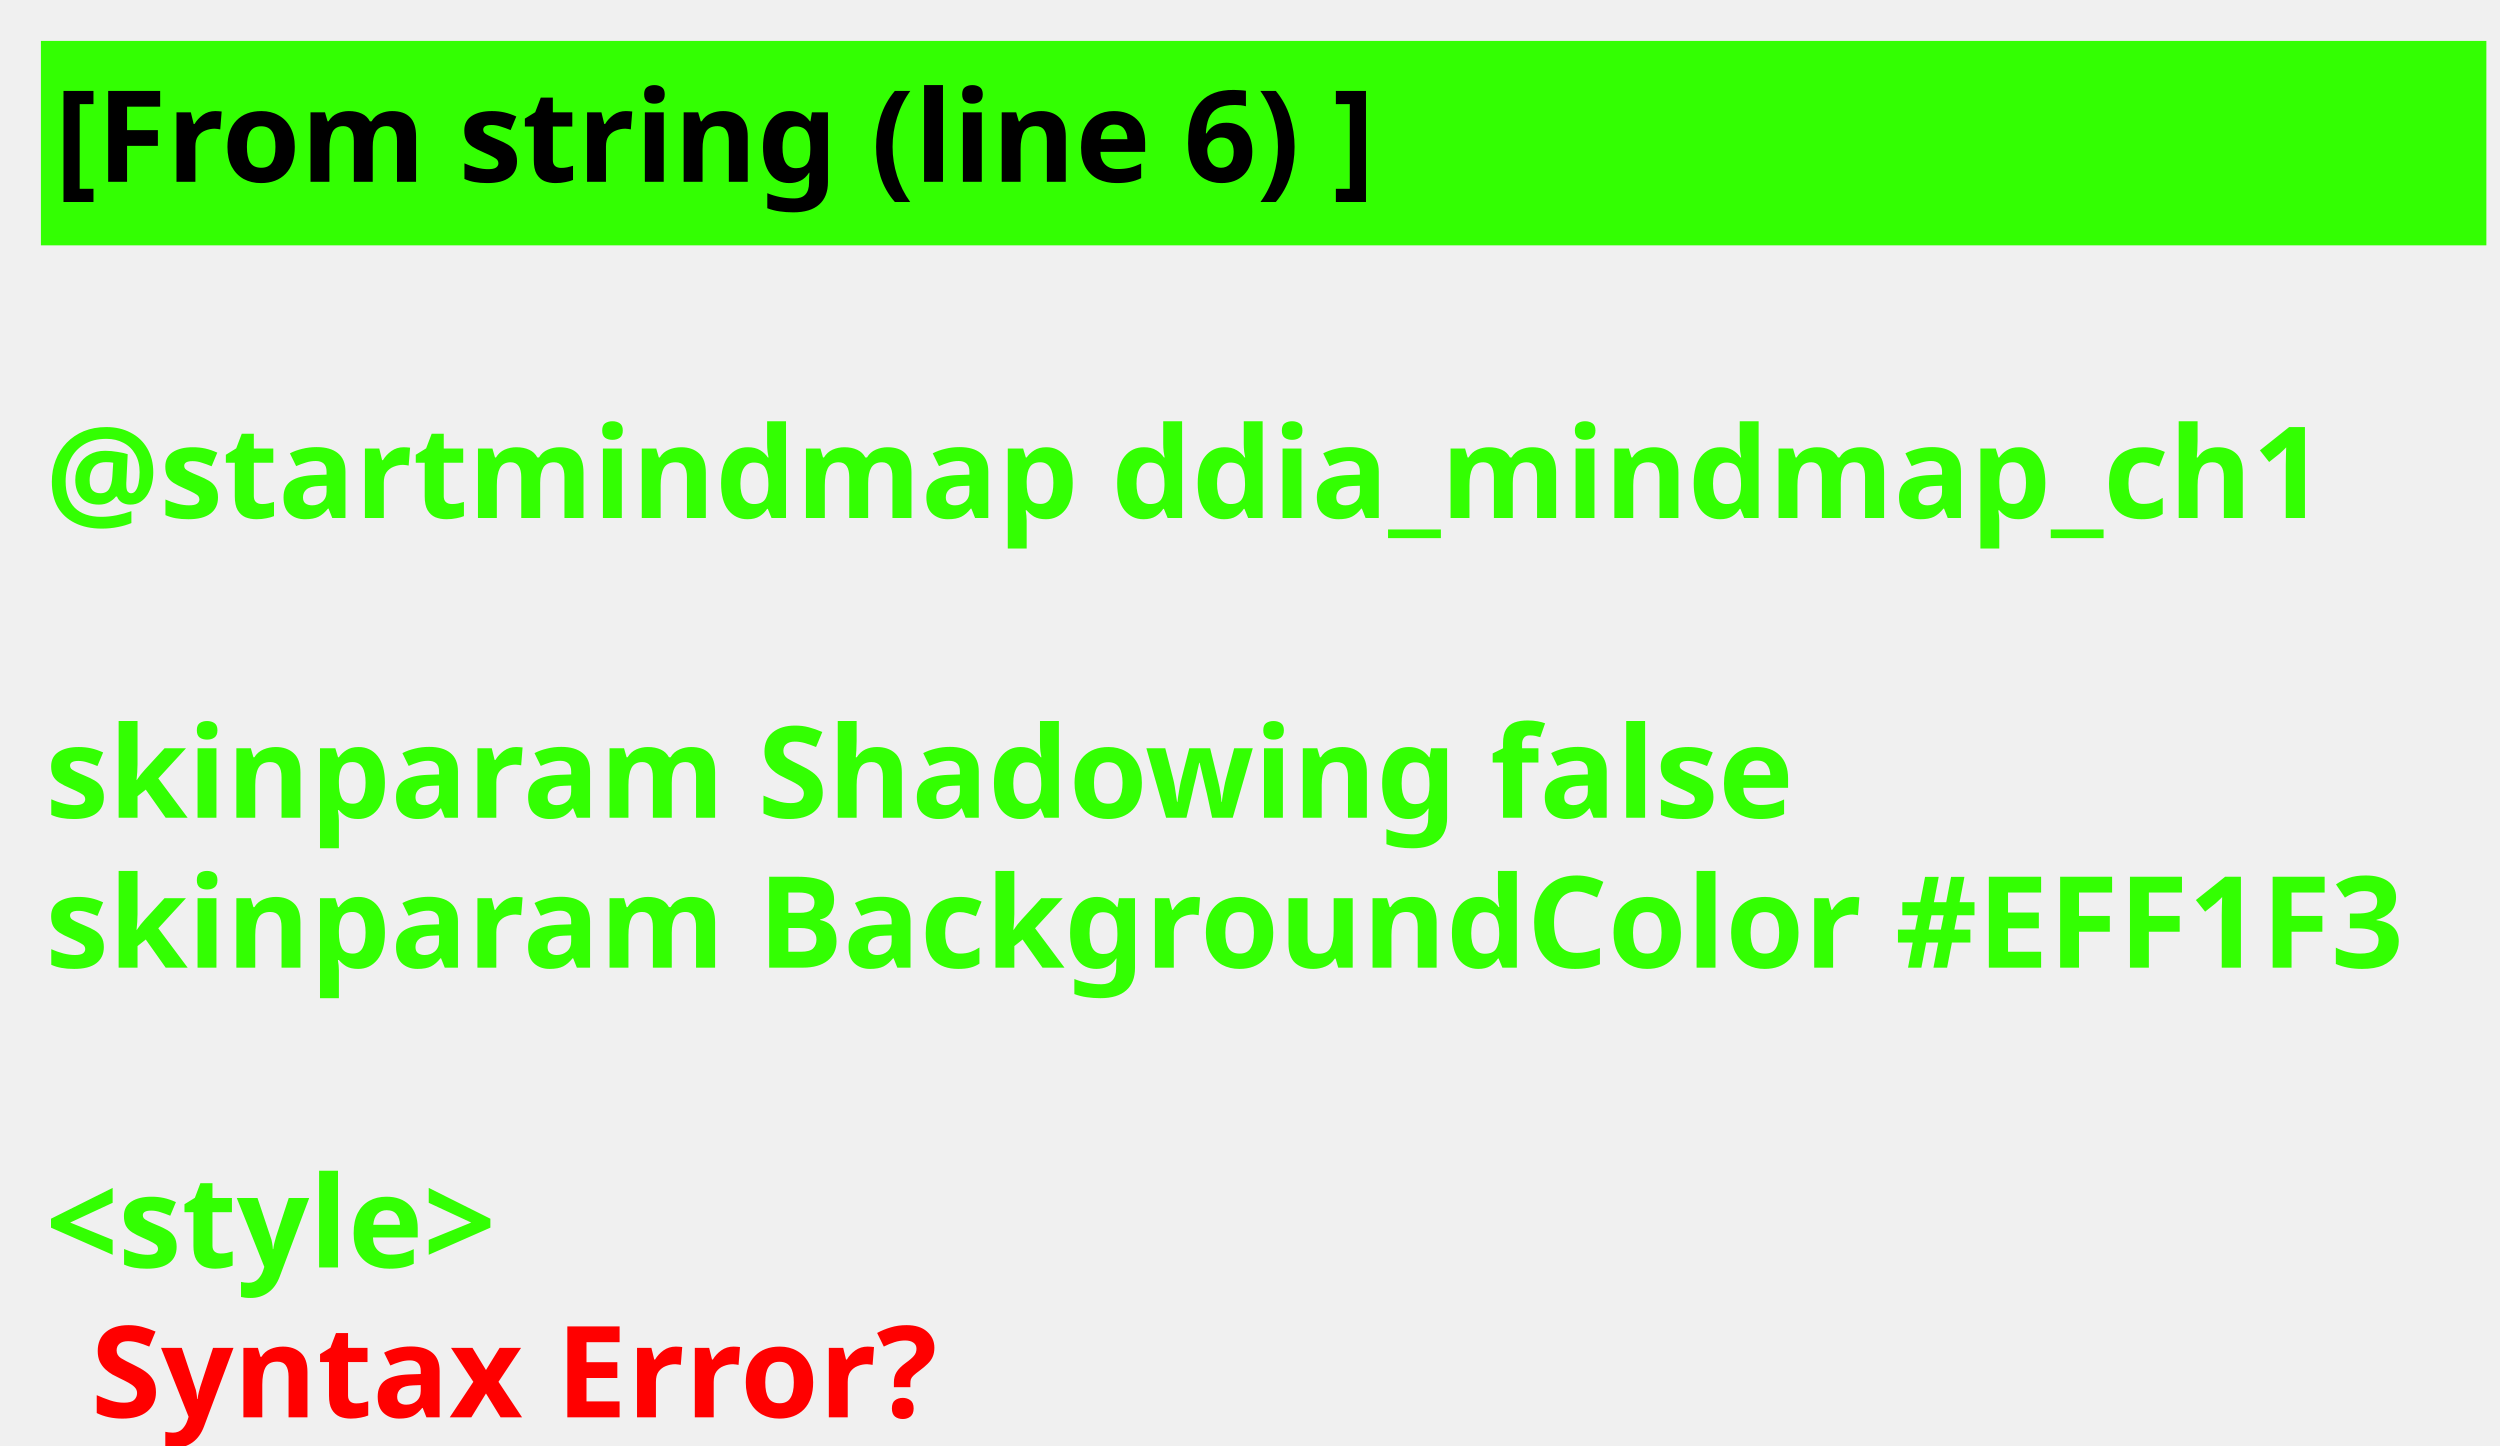
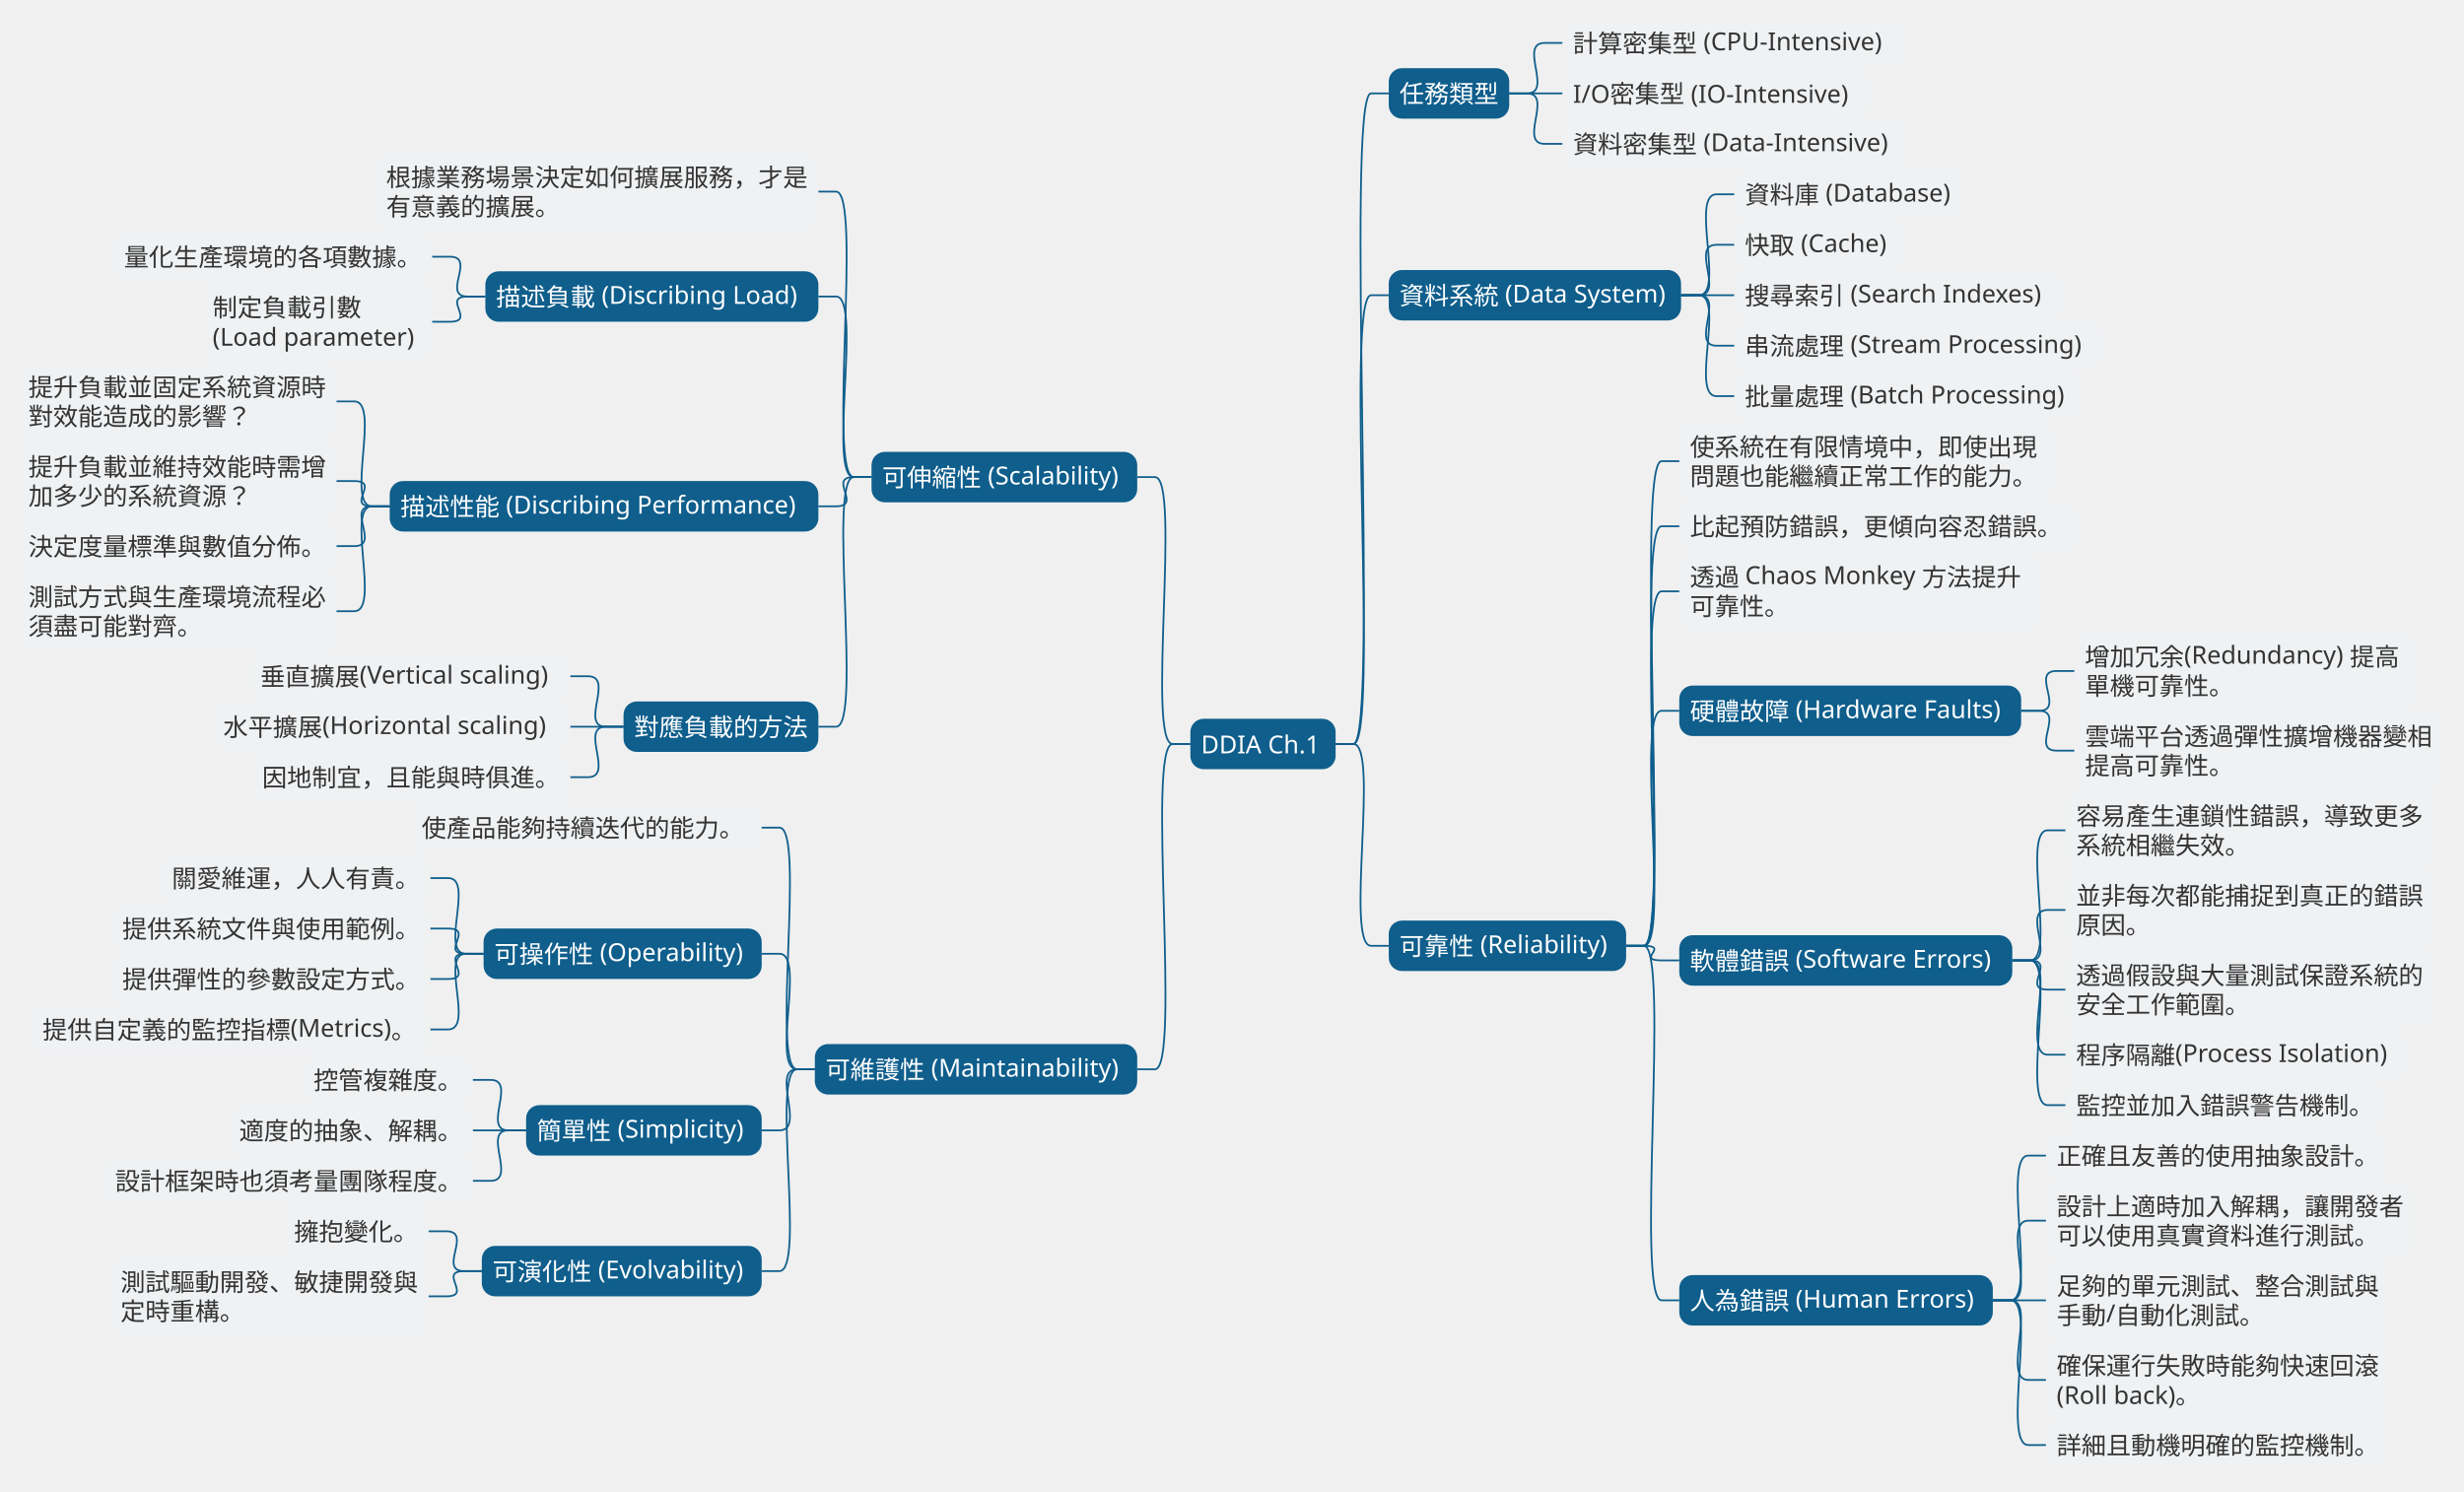
- <svg xmlns="http://www.w3.org/2000/svg" contentScriptType="application/ecmascript" contentStyleType="text/css" height="159px" preserveAspectRatio="none" style="width:275px;height:159px;background:#000000;" version="1.1" viewBox="0 0 275 159" width="275px" zoomAndPan="magnify">
+ <svg xmlns="http://www.w3.org/2000/svg" contentScriptType="application/ecmascript" contentStyleType="text/css" height="842px" preserveAspectRatio="none" style="width:1391px;height:842px;background:#EFF1F3;" version="1.1" viewBox="0 0 1391 842" width="1391px" zoomAndPan="magnify">
  <defs />
  <g>
-     <rect fill="#33FF02" height="21.488" style="stroke: #33FF02; stroke-width: 1.0;" width="268" x="5" y="5" />
-     <text fill="#000000" font-family="sans-serif" font-size="14" font-weight="bold" lengthAdjust="spacingAndGlyphs" textLength="156" x="6" y="20">[From string (line 6) ]</text>
-     <text fill="#33FF02" font-family="sans-serif" font-size="14" font-weight="bold" lengthAdjust="spacingAndGlyphs" textLength="0" x="10" y="40.488" />
-     <text fill="#33FF02" font-family="sans-serif" font-size="14" font-weight="bold" lengthAdjust="spacingAndGlyphs" textLength="257" x="5" y="56.977">@startmindmap ddia_mindmap_ch1</text>
-     <text fill="#33FF02" font-family="sans-serif" font-size="14" font-weight="bold" lengthAdjust="spacingAndGlyphs" textLength="0" x="10" y="73.465" />
-     <text fill="#33FF02" font-family="sans-serif" font-size="14" font-weight="bold" lengthAdjust="spacingAndGlyphs" textLength="199" x="5" y="89.953">skinparam Shadowing false</text>
-     <text fill="#33FF02" font-family="sans-serif" font-size="14" font-weight="bold" lengthAdjust="spacingAndGlyphs" textLength="268" x="5" y="106.441">skinparam BackgroundColor #EFF1F3</text>
-     <text fill="#33FF02" font-family="sans-serif" font-size="14" font-weight="bold" lengthAdjust="spacingAndGlyphs" textLength="0" x="10" y="122.93" />
-     <text fill="#33FF02" font-family="sans-serif" font-size="14" font-weight="bold" lengthAdjust="spacingAndGlyphs" textLength="57" x="5" y="139.418">&lt;style&gt;</text>
-     <text fill="#FF0000" font-family="sans-serif" font-size="14" font-weight="bold" lengthAdjust="spacingAndGlyphs" textLength="94" x="10" y="155.906">Syntax Error?</text>
+     <rect fill="#0F5E8C" height="28.488" rx="7.5" ry="7.5" style="stroke:#A80036;stroke-width:0.0;" width="82" x="672" y="405.812" />
+     <text fill="#FFFFFF" font-family="sans-serif" font-size="14" lengthAdjust="spacing" textLength="70" x="678" y="425.348">DDIA Ch.1</text>
+     <rect fill="#0F5E8C" height="28.488" rx="7.5" ry="7.5" style="stroke:#A80036;stroke-width:0.0;" width="68" x="784" y="38.488" />
+     <text fill="#FFFFFF" font-family="sans-serif" font-size="14" lengthAdjust="spacing" textLength="56" x="790" y="58.023">任務類型</text>
+     <rect fill="#EFF1F3" height="28.488" rx="7.5" ry="7.5" style="stroke:#A80036;stroke-width:0.0;" width="193" x="882" y="10" />
+     <text fill="#333333" font-family="sans-serif" font-size="14" lengthAdjust="spacing" textLength="181" x="888" y="29.535">計算密集型 (CPU-Intensive)</text>
+     <path d="M852,52.732 L862,52.732 C877,52.732 857,24.244 872,24.244 L882,24.244 " fill="none" style="stroke:#0F5E8C;stroke-width:1.0;" />
+     <rect fill="#EFF1F3" height="28.488" rx="7.5" ry="7.5" style="stroke:#A80036;stroke-width:0.0;" width="174" x="882" y="38.488" />
+     <text fill="#333333" font-family="sans-serif" font-size="14" lengthAdjust="spacing" textLength="162" x="888" y="58.023">I/O密集型 (IO-Intensive)</text>
+     <path d="M852,52.732 L862,52.732 C877,52.732 857,52.732 872,52.732 L882,52.732 " fill="none" style="stroke:#0F5E8C;stroke-width:1.0;" />
+     <rect fill="#EFF1F3" height="28.488" rx="7.5" ry="7.5" style="stroke:#A80036;stroke-width:0.0;" width="196" x="882" y="66.977" />
+     <text fill="#333333" font-family="sans-serif" font-size="14" lengthAdjust="spacing" textLength="184" x="888" y="86.512">資料密集型 (Data-Intensive)</text>
+     <path d="M852,52.732 L862,52.732 C877,52.732 857,81.221 872,81.221 L882,81.221 " fill="none" style="stroke:#0F5E8C;stroke-width:1.0;" />
+     <path d="M754,420.057 L764,420.057 C779,420.057 759,52.732 774,52.732 L784,52.732 " fill="none" style="stroke:#0F5E8C;stroke-width:1.0;" />
+     <rect fill="#0F5E8C" height="28.488" rx="7.5" ry="7.5" style="stroke:#A80036;stroke-width:0.0;" width="165" x="784" y="152.441" />
+     <text fill="#FFFFFF" font-family="sans-serif" font-size="14" lengthAdjust="spacing" textLength="153" x="790" y="171.977">資料系統 (Data System)</text>
+     <rect fill="#EFF1F3" height="28.488" rx="7.5" ry="7.5" style="stroke:#A80036;stroke-width:0.0;" width="131" x="979" y="95.465" />
+     <text fill="#333333" font-family="sans-serif" font-size="14" lengthAdjust="spacing" textLength="119" x="985" y="115">資料庫 (Database)</text>
+     <path d="M949,166.685 L959,166.685 C974,166.685 954,109.709 969,109.709 L979,109.709 " fill="none" style="stroke:#0F5E8C;stroke-width:1.0;" />
+     <rect fill="#EFF1F3" height="28.488" rx="7.5" ry="7.5" style="stroke:#A80036;stroke-width:0.0;" width="96" x="979" y="123.953" />
+     <text fill="#333333" font-family="sans-serif" font-size="14" lengthAdjust="spacing" textLength="84" x="985" y="143.488">快取 (Cache)</text>
+     <path d="M949,166.685 L959,166.685 C974,166.685 954,138.197 969,138.197 L979,138.197 " fill="none" style="stroke:#0F5E8C;stroke-width:1.0;" />
+     <rect fill="#EFF1F3" height="28.488" rx="7.5" ry="7.5" style="stroke:#A80036;stroke-width:0.0;" width="186" x="979" y="152.441" />
+     <text fill="#333333" font-family="sans-serif" font-size="14" lengthAdjust="spacing" textLength="174" x="985" y="171.977">搜尋索引 (Search Indexes)</text>
+     <path d="M949,166.685 L959,166.685 C974,166.685 954,166.685 969,166.685 L979,166.685 " fill="none" style="stroke:#0F5E8C;stroke-width:1.0;" />
+     <rect fill="#EFF1F3" height="28.488" rx="7.5" ry="7.5" style="stroke:#A80036;stroke-width:0.0;" width="208" x="979" y="180.93" />
+     <text fill="#333333" font-family="sans-serif" font-size="14" lengthAdjust="spacing" textLength="196" x="985" y="200.465">串流處理 (Stream Processing)</text>
+     <path d="M949,166.685 L959,166.685 C974,166.685 954,195.174 969,195.174 L979,195.174 " fill="none" style="stroke:#0F5E8C;stroke-width:1.0;" />
+     <rect fill="#EFF1F3" height="28.488" rx="7.5" ry="7.5" style="stroke:#A80036;stroke-width:0.0;" width="197" x="979" y="209.418" />
+     <text fill="#333333" font-family="sans-serif" font-size="14" lengthAdjust="spacing" textLength="185" x="985" y="228.953">批量處理 (Batch Processing)</text>
+     <path d="M949,166.685 L959,166.685 C974,166.685 954,223.662 969,223.662 L979,223.662 " fill="none" style="stroke:#0F5E8C;stroke-width:1.0;" />
+     <path d="M754,420.057 L764,420.057 C779,420.057 759,166.685 774,166.685 L784,166.685 " fill="none" style="stroke:#0F5E8C;stroke-width:1.0;" />
+     <rect fill="#0F5E8C" height="28.488" rx="7.5" ry="7.5" style="stroke:#A80036;stroke-width:0.0;" width="134" x="784" y="519.766" />
+     <text fill="#FFFFFF" font-family="sans-serif" font-size="14" lengthAdjust="spacing" textLength="122" x="790" y="539.301">可靠性 (Reliability)</text>
+     <rect fill="#EFF1F3" height="44.977" rx="7.5" ry="7.5" style="stroke:#A80036;stroke-width:0.0;" width="212" x="948" y="237.906" />
+     <text fill="#333333" font-family="sans-serif" font-size="14" lengthAdjust="spacing" textLength="196" x="954" y="257.441">使系統在有限情境中，即使出現</text>
+     <text fill="#333333" font-family="sans-serif" font-size="14" lengthAdjust="spacing" textLength="196" x="954" y="273.93">問題也能繼續正常工作的能力。</text>
+     <path d="M918,534.01 L928,534.01 C943,534.01 923,260.394 938,260.394 L948,260.394 " fill="none" style="stroke:#0F5E8C;stroke-width:1.0;" />
+     <rect fill="#EFF1F3" height="28.488" rx="7.5" ry="7.5" style="stroke:#A80036;stroke-width:0.0;" width="226" x="948" y="282.883" />
+     <text fill="#333333" font-family="sans-serif" font-size="14" lengthAdjust="spacing" textLength="210" x="954" y="302.418">比起預防錯誤，更傾向容忍錯誤。</text>
+     <path d="M918,534.01 L928,534.01 C943,534.01 923,297.127 938,297.127 L948,297.127 " fill="none" style="stroke:#0F5E8C;stroke-width:1.0;" />
+     <rect fill="#EFF1F3" height="44.977" rx="7.5" ry="7.5" style="stroke:#A80036;stroke-width:0.0;" width="204" x="948" y="311.371" />
+     <text fill="#333333" font-family="sans-serif" font-size="14" lengthAdjust="spacing" textLength="192" x="954" y="330.906">透過 Chaos Monkey 方法提升</text>
+     <text fill="#333333" font-family="sans-serif" font-size="14" lengthAdjust="spacing" textLength="56" x="954" y="347.394">可靠性。</text>
+     <path d="M918,534.01 L928,534.01 C943,534.01 923,333.859 938,333.859 L948,333.859 " fill="none" style="stroke:#0F5E8C;stroke-width:1.0;" />
+     <rect fill="#0F5E8C" height="28.488" rx="7.5" ry="7.5" style="stroke:#A80036;stroke-width:0.0;" width="193" x="948" y="387.08" />
+     <text fill="#FFFFFF" font-family="sans-serif" font-size="14" lengthAdjust="spacing" textLength="181" x="954" y="406.615">硬體故障 (Hardware Faults)</text>
+     <rect fill="#EFF1F3" height="44.977" rx="7.5" ry="7.5" style="stroke:#A80036;stroke-width:0.0;" width="194" x="1171" y="356.348" />
+     <text fill="#333333" font-family="sans-serif" font-size="14" lengthAdjust="spacing" textLength="182" x="1177" y="375.883">增加冗余(Redundancy) 提高</text>
+     <text fill="#333333" font-family="sans-serif" font-size="14" lengthAdjust="spacing" textLength="84" x="1177" y="392.371">單機可靠性。</text>
+     <path d="M1141,401.324 L1151,401.324 C1166,401.324 1146,378.836 1161,378.836 L1171,378.836 " fill="none" style="stroke:#0F5E8C;stroke-width:1.0;" />
+     <rect fill="#EFF1F3" height="44.977" rx="7.5" ry="7.5" style="stroke:#A80036;stroke-width:0.0;" width="208" x="1171" y="401.324" />
+     <text fill="#333333" font-family="sans-serif" font-size="14" lengthAdjust="spacing" textLength="196" x="1177" y="420.859">雲端平台透過彈性擴增機器變相</text>
+     <text fill="#333333" font-family="sans-serif" font-size="14" lengthAdjust="spacing" textLength="84" x="1177" y="437.348">提高可靠性。</text>
+     <path d="M1141,401.324 L1151,401.324 C1166,401.324 1146,423.812 1161,423.812 L1171,423.812 " fill="none" style="stroke:#0F5E8C;stroke-width:1.0;" />
+     <path d="M918,534.01 L928,534.01 C943,534.01 923,401.324 938,401.324 L948,401.324 " fill="none" style="stroke:#0F5E8C;stroke-width:1.0;" />
+     <rect fill="#0F5E8C" height="28.488" rx="7.5" ry="7.5" style="stroke:#A80036;stroke-width:0.0;" width="188" x="948" y="528.01" />
+     <text fill="#FFFFFF" font-family="sans-serif" font-size="14" lengthAdjust="spacing" textLength="176" x="954" y="547.545">軟體錯誤 (Software Errors)</text>
+     <rect fill="#EFF1F3" height="44.977" rx="7.5" ry="7.5" style="stroke:#A80036;stroke-width:0.0;" width="208" x="1166" y="446.301" />
+     <text fill="#333333" font-family="sans-serif" font-size="14" lengthAdjust="spacing" textLength="196" x="1172" y="465.836">容易產生連鎖性錯誤，導致更多</text>
+     <text fill="#333333" font-family="sans-serif" font-size="14" lengthAdjust="spacing" textLength="98" x="1172" y="482.324">系統相繼失效。</text>
+     <path d="M1136,542.254 L1146,542.254 C1161,542.254 1141,468.789 1156,468.789 L1166,468.789 " fill="none" style="stroke:#0F5E8C;stroke-width:1.0;" />
+     <rect fill="#EFF1F3" height="44.977" rx="7.5" ry="7.5" style="stroke:#A80036;stroke-width:0.0;" width="208" x="1166" y="491.277" />
+     <text fill="#333333" font-family="sans-serif" font-size="14" lengthAdjust="spacing" textLength="196" x="1172" y="510.812">並非每次都能捕捉到真正的錯誤</text>
+     <text fill="#333333" font-family="sans-serif" font-size="14" lengthAdjust="spacing" textLength="42" x="1172" y="527.301">原因。</text>
+     <path d="M1136,542.254 L1146,542.254 C1161,542.254 1141,513.766 1156,513.766 L1166,513.766 " fill="none" style="stroke:#0F5E8C;stroke-width:1.0;" />
+     <rect fill="#EFF1F3" height="44.977" rx="7.5" ry="7.5" style="stroke:#A80036;stroke-width:0.0;" width="208" x="1166" y="536.254" />
+     <text fill="#333333" font-family="sans-serif" font-size="14" lengthAdjust="spacing" textLength="196" x="1172" y="555.789">透過假設與大量測試保證系統的</text>
+     <text fill="#333333" font-family="sans-serif" font-size="14" lengthAdjust="spacing" textLength="98" x="1172" y="572.277">安全工作範圍。</text>
+     <path d="M1136,542.254 L1146,542.254 C1161,542.254 1141,558.742 1156,558.742 L1166,558.742 " fill="none" style="stroke:#0F5E8C;stroke-width:1.0;" />
+     <rect fill="#EFF1F3" height="28.488" rx="7.5" ry="7.5" style="stroke:#A80036;stroke-width:0.0;" width="193" x="1166" y="581.231" />
+     <text fill="#333333" font-family="sans-serif" font-size="14" lengthAdjust="spacing" textLength="181" x="1172" y="600.766">程序隔離(Process Isolation)</text>
+     <path d="M1136,542.254 L1146,542.254 C1161,542.254 1141,595.475 1156,595.475 L1166,595.475 " fill="none" style="stroke:#0F5E8C;stroke-width:1.0;" />
+     <rect fill="#EFF1F3" height="28.488" rx="7.5" ry="7.5" style="stroke:#A80036;stroke-width:0.0;" width="180" x="1166" y="609.719" />
+     <text fill="#333333" font-family="sans-serif" font-size="14" lengthAdjust="spacing" textLength="168" x="1172" y="629.254">監控並加入錯誤警告機制。</text>
+     <path d="M1136,542.254 L1146,542.254 C1161,542.254 1141,623.963 1156,623.963 L1166,623.963 " fill="none" style="stroke:#0F5E8C;stroke-width:1.0;" />
+     <path d="M918,534.01 L928,534.01 C943,534.01 923,542.254 938,542.254 L948,542.254 " fill="none" style="stroke:#0F5E8C;stroke-width:1.0;" />
+     <rect fill="#0F5E8C" height="28.488" rx="7.5" ry="7.5" style="stroke:#A80036;stroke-width:0.0;" width="177" x="948" y="719.916" />
+     <text fill="#FFFFFF" font-family="sans-serif" font-size="14" lengthAdjust="spacing" textLength="165" x="954" y="739.451">人為錯誤 (Human Errors)</text>
+     <rect fill="#EFF1F3" height="28.488" rx="7.5" ry="7.5" style="stroke:#A80036;stroke-width:0.0;" width="194" x="1155" y="638.207" />
+     <text fill="#333333" font-family="sans-serif" font-size="14" lengthAdjust="spacing" textLength="182" x="1161" y="657.742">正確且友善的使用抽象設計。</text>
+     <path d="M1125,734.16 L1135,734.16 C1150,734.16 1130,652.451 1145,652.451 L1155,652.451 " fill="none" style="stroke:#0F5E8C;stroke-width:1.0;" />
+     <rect fill="#EFF1F3" height="44.977" rx="7.5" ry="7.5" style="stroke:#A80036;stroke-width:0.0;" width="208" x="1155" y="666.695" />
+     <text fill="#333333" font-family="sans-serif" font-size="14" lengthAdjust="spacing" textLength="196" x="1161" y="686.231">設計上適時加入解耦，讓開發者</text>
+     <text fill="#333333" font-family="sans-serif" font-size="14" lengthAdjust="spacing" textLength="182" x="1161" y="702.719">可以使用真實資料進行測試。</text>
+     <path d="M1125,734.16 L1135,734.16 C1150,734.16 1130,689.184 1145,689.184 L1155,689.184 " fill="none" style="stroke:#0F5E8C;stroke-width:1.0;" />
+     <rect fill="#EFF1F3" height="44.977" rx="7.5" ry="7.5" style="stroke:#A80036;stroke-width:0.0;" width="194" x="1155" y="711.672" />
+     <text fill="#333333" font-family="sans-serif" font-size="14" lengthAdjust="spacing" textLength="182" x="1161" y="731.207">足夠的單元測試、整合測試與</text>
+     <text fill="#333333" font-family="sans-serif" font-size="14" lengthAdjust="spacing" textLength="119" x="1161" y="747.695">手動/自動化測試。</text>
+     <path d="M1125,734.16 L1135,734.16 C1150,734.16 1130,734.16 1145,734.16 L1155,734.16 " fill="none" style="stroke:#0F5E8C;stroke-width:1.0;" />
+     <rect fill="#EFF1F3" height="44.977" rx="7.5" ry="7.5" style="stroke:#A80036;stroke-width:0.0;" width="194" x="1155" y="756.648" />
+     <text fill="#333333" font-family="sans-serif" font-size="14" lengthAdjust="spacing" textLength="182" x="1161" y="776.184">確保運行失敗時能夠快速回滾</text>
+     <text fill="#333333" font-family="sans-serif" font-size="14" lengthAdjust="spacing" textLength="86" x="1161" y="792.672">(Roll back)。</text>
+     <path d="M1125,734.16 L1135,734.16 C1150,734.16 1130,779.137 1145,779.137 L1155,779.137 " fill="none" style="stroke:#0F5E8C;stroke-width:1.0;" />
+     <rect fill="#EFF1F3" height="28.488" rx="7.5" ry="7.5" style="stroke:#A80036;stroke-width:0.0;" width="194" x="1155" y="801.625" />
+     <text fill="#333333" font-family="sans-serif" font-size="14" lengthAdjust="spacing" textLength="182" x="1161" y="821.16">詳細且動機明確的監控機制。</text>
+     <path d="M1125,734.16 L1135,734.16 C1150,734.16 1130,815.869 1145,815.869 L1155,815.869 " fill="none" style="stroke:#0F5E8C;stroke-width:1.0;" />
+     <path d="M918,534.01 L928,534.01 C943,534.01 923,734.16 938,734.16 L948,734.16 " fill="none" style="stroke:#0F5E8C;stroke-width:1.0;" />
+     <path d="M754,420.057 L764,420.057 C779,420.057 759,534.01 774,534.01 L784,534.01 " fill="none" style="stroke:#0F5E8C;stroke-width:1.0;" />
+     <rect fill="#0F5E8C" height="28.488" rx="7.5" ry="7.5" style="stroke:#A80036;stroke-width:0.0;" width="150" x="492" y="255.127" />
+     <text fill="#FFFFFF" font-family="sans-serif" font-size="14" lengthAdjust="spacing" textLength="138" x="498" y="274.662">可伸縮性 (Scalability)</text>
+     <rect fill="#EFF1F3" height="44.977" rx="7.5" ry="7.5" style="stroke:#A80036;stroke-width:0.0;" width="250" x="212" y="85.709" />
+     <text fill="#333333" font-family="sans-serif" font-size="14" lengthAdjust="spacing" textLength="238" x="218" y="105.244">根據業務場景決定如何擴展服務，才是</text>
+     <text fill="#333333" font-family="sans-serif" font-size="14" lengthAdjust="spacing" textLength="98" x="218" y="121.732">有意義的擴展。</text>
+     <path d="M492,269.371 L482,269.371 C467,269.371 487,108.197 472,108.197 L462,108.197 " fill="none" style="stroke:#0F5E8C;stroke-width:1.0;" />
+     <rect fill="#0F5E8C" height="28.488" rx="7.5" ry="7.5" style="stroke:#A80036;stroke-width:0.0;" width="188" x="274" y="153.174" />
+     <text fill="#FFFFFF" font-family="sans-serif" font-size="14" lengthAdjust="spacing" textLength="176" x="280" y="172.709">描述負載 (Discribing Load)</text>
+     <rect fill="#EFF1F3" height="28.488" rx="7.5" ry="7.5" style="stroke:#A80036;stroke-width:0.0;" width="180" x="64" y="130.685" />
+     <text fill="#333333" font-family="sans-serif" font-size="14" lengthAdjust="spacing" textLength="168" x="70" y="150.221">量化生產環境的各項數據。</text>
+     <path d="M274,167.418 L264,167.418 C249,167.418 269,144.93 254,144.93 L244,144.93 " fill="none" style="stroke:#0F5E8C;stroke-width:1.0;" />
+     <rect fill="#EFF1F3" height="44.977" rx="7.5" ry="7.5" style="stroke:#A80036;stroke-width:0.0;" width="130" x="114" y="159.174" />
+     <text fill="#333333" font-family="sans-serif" font-size="14" lengthAdjust="spacing" textLength="84" x="120" y="178.709">制定負載引數</text>
+     <text fill="#333333" font-family="sans-serif" font-size="14" lengthAdjust="spacing" textLength="118" x="120" y="195.197">(Load parameter)</text>
+     <path d="M274,167.418 L264,167.418 C249,167.418 269,181.662 254,181.662 L244,181.662 " fill="none" style="stroke:#0F5E8C;stroke-width:1.0;" />
+     <path d="M492,269.371 L482,269.371 C467,269.371 487,167.418 472,167.418 L462,167.418 " fill="none" style="stroke:#0F5E8C;stroke-width:1.0;" />
+     <rect fill="#0F5E8C" height="28.488" rx="7.5" ry="7.5" style="stroke:#A80036;stroke-width:0.0;" width="242" x="220" y="271.615" />
+     <text fill="#FFFFFF" font-family="sans-serif" font-size="14" lengthAdjust="spacing" textLength="230" x="226" y="291.15">描述性能 (Discribing Performance)</text>
+     <rect fill="#EFF1F3" height="44.977" rx="7.5" ry="7.5" style="stroke:#A80036;stroke-width:0.0;" width="180" x="10" y="204.15" />
+     <text fill="#333333" font-family="sans-serif" font-size="14" lengthAdjust="spacing" textLength="168" x="16" y="223.685">提升負載並固定系統資源時</text>
+     <text fill="#333333" font-family="sans-serif" font-size="14" lengthAdjust="spacing" textLength="126" x="16" y="240.174">對效能造成的影響？</text>
+     <path d="M220,285.859 L210,285.859 C195,285.859 215,226.639 200,226.639 L190,226.639 " fill="none" style="stroke:#0F5E8C;stroke-width:1.0;" />
+     <rect fill="#EFF1F3" height="44.977" rx="7.5" ry="7.5" style="stroke:#A80036;stroke-width:0.0;" width="180" x="10" y="249.127" />
+     <text fill="#333333" font-family="sans-serif" font-size="14" lengthAdjust="spacing" textLength="168" x="16" y="268.662">提升負載並維持效能時需增</text>
+     <text fill="#333333" font-family="sans-serif" font-size="14" lengthAdjust="spacing" textLength="126" x="16" y="285.15">加多少的系統資源？</text>
+     <path d="M220,285.859 L210,285.859 C195,285.859 215,271.615 200,271.615 L190,271.615 " fill="none" style="stroke:#0F5E8C;stroke-width:1.0;" />
+     <rect fill="#EFF1F3" height="28.488" rx="7.5" ry="7.5" style="stroke:#A80036;stroke-width:0.0;" width="180" x="10" y="294.103" />
+     <text fill="#333333" font-family="sans-serif" font-size="14" lengthAdjust="spacing" textLength="168" x="16" y="313.639">決定度量標準與數值分佈。</text>
+     <path d="M220,285.859 L210,285.859 C195,285.859 215,308.348 200,308.348 L190,308.348 " fill="none" style="stroke:#0F5E8C;stroke-width:1.0;" />
+     <rect fill="#EFF1F3" height="44.977" rx="7.5" ry="7.5" style="stroke:#A80036;stroke-width:0.0;" width="180" x="10" y="322.592" />
+     <text fill="#333333" font-family="sans-serif" font-size="14" lengthAdjust="spacing" textLength="168" x="16" y="342.127">測試方式與生產環境流程必</text>
+     <text fill="#333333" font-family="sans-serif" font-size="14" lengthAdjust="spacing" textLength="98" x="16" y="358.615">須盡可能對齊。</text>
+     <path d="M220,285.859 L210,285.859 C195,285.859 215,345.08 200,345.08 L190,345.08 " fill="none" style="stroke:#0F5E8C;stroke-width:1.0;" />
+     <path d="M492,269.371 L482,269.371 C467,269.371 487,285.859 472,285.859 L462,285.859 " fill="none" style="stroke:#0F5E8C;stroke-width:1.0;" />
+     <rect fill="#0F5E8C" height="28.488" rx="7.5" ry="7.5" style="stroke:#A80036;stroke-width:0.0;" width="110" x="352" y="396.057" />
+     <text fill="#FFFFFF" font-family="sans-serif" font-size="14" lengthAdjust="spacing" textLength="98" x="358" y="415.592">對應負載的方法</text>
+     <rect fill="#EFF1F3" height="28.488" rx="7.5" ry="7.5" style="stroke:#A80036;stroke-width:0.0;" width="181" x="141" y="367.568" />
+     <text fill="#333333" font-family="sans-serif" font-size="14" lengthAdjust="spacing" textLength="169" x="147" y="387.103">垂直擴展(Vertical scaling)</text>
+     <path d="M352,410.301 L342,410.301 C327,410.301 347,381.812 332,381.812 L322,381.812 " fill="none" style="stroke:#0F5E8C;stroke-width:1.0;" />
+     <rect fill="#EFF1F3" height="28.488" rx="7.5" ry="7.5" style="stroke:#A80036;stroke-width:0.0;" width="202" x="120" y="396.057" />
+     <text fill="#333333" font-family="sans-serif" font-size="14" lengthAdjust="spacing" textLength="190" x="126" y="415.592">水平擴展(Horizontal scaling)</text>
+     <path d="M352,410.301 L342,410.301 C327,410.301 347,410.301 332,410.301 L322,410.301 " fill="none" style="stroke:#0F5E8C;stroke-width:1.0;" />
+     <rect fill="#EFF1F3" height="28.488" rx="7.5" ry="7.5" style="stroke:#A80036;stroke-width:0.0;" width="180" x="142" y="424.545" />
+     <text fill="#333333" font-family="sans-serif" font-size="14" lengthAdjust="spacing" textLength="168" x="148" y="444.08">因地制宜，且能與時俱進。</text>
+     <path d="M352,410.301 L342,410.301 C327,410.301 347,438.789 332,438.789 L322,438.789 " fill="none" style="stroke:#0F5E8C;stroke-width:1.0;" />
+     <path d="M492,269.371 L482,269.371 C467,269.371 487,410.301 472,410.301 L462,410.301 " fill="none" style="stroke:#0F5E8C;stroke-width:1.0;" />
+     <path d="M672,420.057 L662,420.057 C647,420.057 667,269.371 652,269.371 L642,269.371 " fill="none" style="stroke:#0F5E8C;stroke-width:1.0;" />
+     <rect fill="#0F5E8C" height="28.488" rx="7.5" ry="7.5" style="stroke:#A80036;stroke-width:0.0;" width="182" x="460" y="589.475" />
+     <text fill="#FFFFFF" font-family="sans-serif" font-size="14" lengthAdjust="spacing" textLength="170" x="466" y="609.01">可維護性 (Maintainability)</text>
+     <rect fill="#EFF1F3" height="28.488" rx="7.5" ry="7.5" style="stroke:#A80036;stroke-width:0.0;" width="198" x="232" y="453.033" />
+     <text fill="#333333" font-family="sans-serif" font-size="14" lengthAdjust="spacing" textLength="182" x="238" y="472.568">使產品能夠持續迭代的能力。</text>
+     <path d="M460,603.719 L450,603.719 C435,603.719 455,467.277 440,467.277 L430,467.277 " fill="none" style="stroke:#0F5E8C;stroke-width:1.0;" />
+     <rect fill="#0F5E8C" height="28.488" rx="7.5" ry="7.5" style="stroke:#A80036;stroke-width:0.0;" width="157" x="273" y="524.254" />
+     <text fill="#FFFFFF" font-family="sans-serif" font-size="14" lengthAdjust="spacing" textLength="145" x="279" y="543.789">可操作性 (Operability)</text>
+     <rect fill="#EFF1F3" height="28.488" rx="7.5" ry="7.5" style="stroke:#A80036;stroke-width:0.0;" width="152" x="91" y="481.522" />
+     <text fill="#333333" font-family="sans-serif" font-size="14" lengthAdjust="spacing" textLength="140" x="97" y="501.057">關愛維運，人人有責。</text>
+     <path d="M273,538.498 L263,538.498 C248,538.498 268,495.766 253,495.766 L243,495.766 " fill="none" style="stroke:#0F5E8C;stroke-width:1.0;" />
+     <rect fill="#EFF1F3" height="28.488" rx="7.5" ry="7.5" style="stroke:#A80036;stroke-width:0.0;" width="180" x="63" y="510.01" />
+     <text fill="#333333" font-family="sans-serif" font-size="14" lengthAdjust="spacing" textLength="168" x="69" y="529.545">提供系統文件與使用範例。</text>
+     <path d="M273,538.498 L263,538.498 C248,538.498 268,524.254 253,524.254 L243,524.254 " fill="none" style="stroke:#0F5E8C;stroke-width:1.0;" />
+     <rect fill="#EFF1F3" height="28.488" rx="7.5" ry="7.5" style="stroke:#A80036;stroke-width:0.0;" width="180" x="63" y="538.498" />
+     <text fill="#333333" font-family="sans-serif" font-size="14" lengthAdjust="spacing" textLength="168" x="69" y="558.033">提供彈性的參數設定方式。</text>
+     <path d="M273,538.498 L263,538.498 C248,538.498 268,552.742 253,552.742 L243,552.742 " fill="none" style="stroke:#0F5E8C;stroke-width:1.0;" />
+     <rect fill="#EFF1F3" height="28.488" rx="7.5" ry="7.5" style="stroke:#A80036;stroke-width:0.0;" width="225" x="18" y="566.986" />
+     <text fill="#333333" font-family="sans-serif" font-size="14" lengthAdjust="spacing" textLength="213" x="24" y="586.521">提供自定義的監控指標(Metrics)。</text>
+     <path d="M273,538.498 L263,538.498 C248,538.498 268,581.231 253,581.231 L243,581.231 " fill="none" style="stroke:#0F5E8C;stroke-width:1.0;" />
+     <path d="M460,603.719 L450,603.719 C435,603.719 455,538.498 440,538.498 L430,538.498 " fill="none" style="stroke:#0F5E8C;stroke-width:1.0;" />
+     <rect fill="#0F5E8C" height="28.488" rx="7.5" ry="7.5" style="stroke:#A80036;stroke-width:0.0;" width="133" x="297" y="623.963" />
+     <text fill="#FFFFFF" font-family="sans-serif" font-size="14" lengthAdjust="spacing" textLength="121" x="303" y="643.498">簡單性 (Simplicity)</text>
+     <rect fill="#EFF1F3" height="28.488" rx="7.5" ry="7.5" style="stroke:#A80036;stroke-width:0.0;" width="96" x="171" y="595.475" />
+     <text fill="#333333" font-family="sans-serif" font-size="14" lengthAdjust="spacing" textLength="84" x="177" y="615.01">控管複雜度。</text>
+     <path d="M297,638.207 L287,638.207 C272,638.207 292,609.719 277,609.719 L267,609.719 " fill="none" style="stroke:#0F5E8C;stroke-width:1.0;" />
+     <rect fill="#EFF1F3" height="28.488" rx="7.5" ry="7.5" style="stroke:#A80036;stroke-width:0.0;" width="138" x="129" y="623.963" />
+     <text fill="#333333" font-family="sans-serif" font-size="14" lengthAdjust="spacing" textLength="126" x="135" y="643.498">適度的抽象、解耦。</text>
+     <path d="M297,638.207 L287,638.207 C272,638.207 292,638.207 277,638.207 L267,638.207 " fill="none" style="stroke:#0F5E8C;stroke-width:1.0;" />
+     <rect fill="#EFF1F3" height="28.488" rx="7.5" ry="7.5" style="stroke:#A80036;stroke-width:0.0;" width="208" x="59" y="652.451" />
+     <text fill="#333333" font-family="sans-serif" font-size="14" lengthAdjust="spacing" textLength="196" x="65" y="671.986">設計框架時也須考量團隊程度。</text>
+     <path d="M297,638.207 L287,638.207 C272,638.207 292,666.695 277,666.695 L267,666.695 " fill="none" style="stroke:#0F5E8C;stroke-width:1.0;" />
+     <path d="M460,603.719 L450,603.719 C435,603.719 455,638.207 440,638.207 L430,638.207 " fill="none" style="stroke:#0F5E8C;stroke-width:1.0;" />
+     <rect fill="#0F5E8C" height="28.488" rx="7.5" ry="7.5" style="stroke:#A80036;stroke-width:0.0;" width="158" x="272" y="703.428" />
+     <text fill="#FFFFFF" font-family="sans-serif" font-size="14" lengthAdjust="spacing" textLength="146" x="278" y="722.963">可演化性 (Evolvability)</text>
+     <rect fill="#EFF1F3" height="28.488" rx="7.5" ry="7.5" style="stroke:#A80036;stroke-width:0.0;" width="82" x="160" y="680.939" />
+     <text fill="#333333" font-family="sans-serif" font-size="14" lengthAdjust="spacing" textLength="70" x="166" y="700.475">擁抱變化。</text>
+     <path d="M272,717.672 L262,717.672 C247,717.672 267,695.184 252,695.184 L242,695.184 " fill="none" style="stroke:#0F5E8C;stroke-width:1.0;" />
+     <rect fill="#EFF1F3" height="44.977" rx="7.5" ry="7.5" style="stroke:#A80036;stroke-width:0.0;" width="180" x="62" y="709.428" />
+     <text fill="#333333" font-family="sans-serif" font-size="14" lengthAdjust="spacing" textLength="168" x="68" y="728.963">測試驅動開發、敏捷開發與</text>
+     <text fill="#333333" font-family="sans-serif" font-size="14" lengthAdjust="spacing" textLength="70" x="68" y="745.451">定時重構。</text>
+     <path d="M272,717.672 L262,717.672 C247,717.672 267,731.916 252,731.916 L242,731.916 " fill="none" style="stroke:#0F5E8C;stroke-width:1.0;" />
+     <path d="M460,603.719 L450,603.719 C435,603.719 455,717.672 440,717.672 L430,717.672 " fill="none" style="stroke:#0F5E8C;stroke-width:1.0;" />
+     <path d="M672,420.057 L662,420.057 C647,420.057 667,603.719 652,603.719 L642,603.719 " fill="none" style="stroke:#0F5E8C;stroke-width:1.0;" />
  </g>
</svg>
